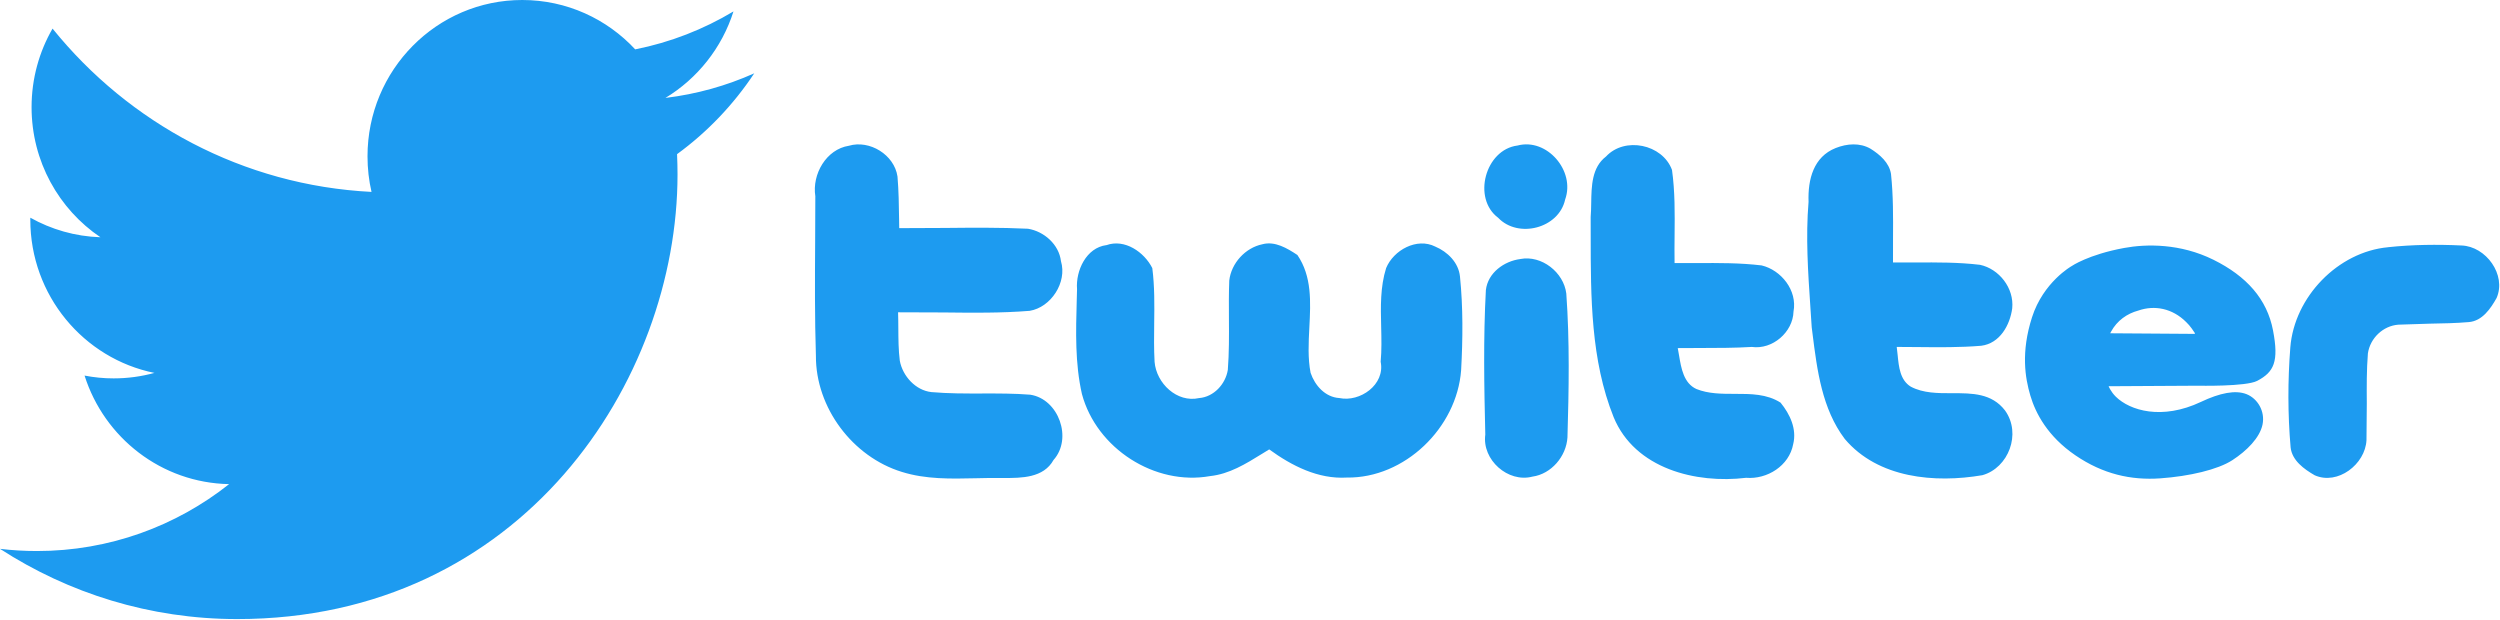
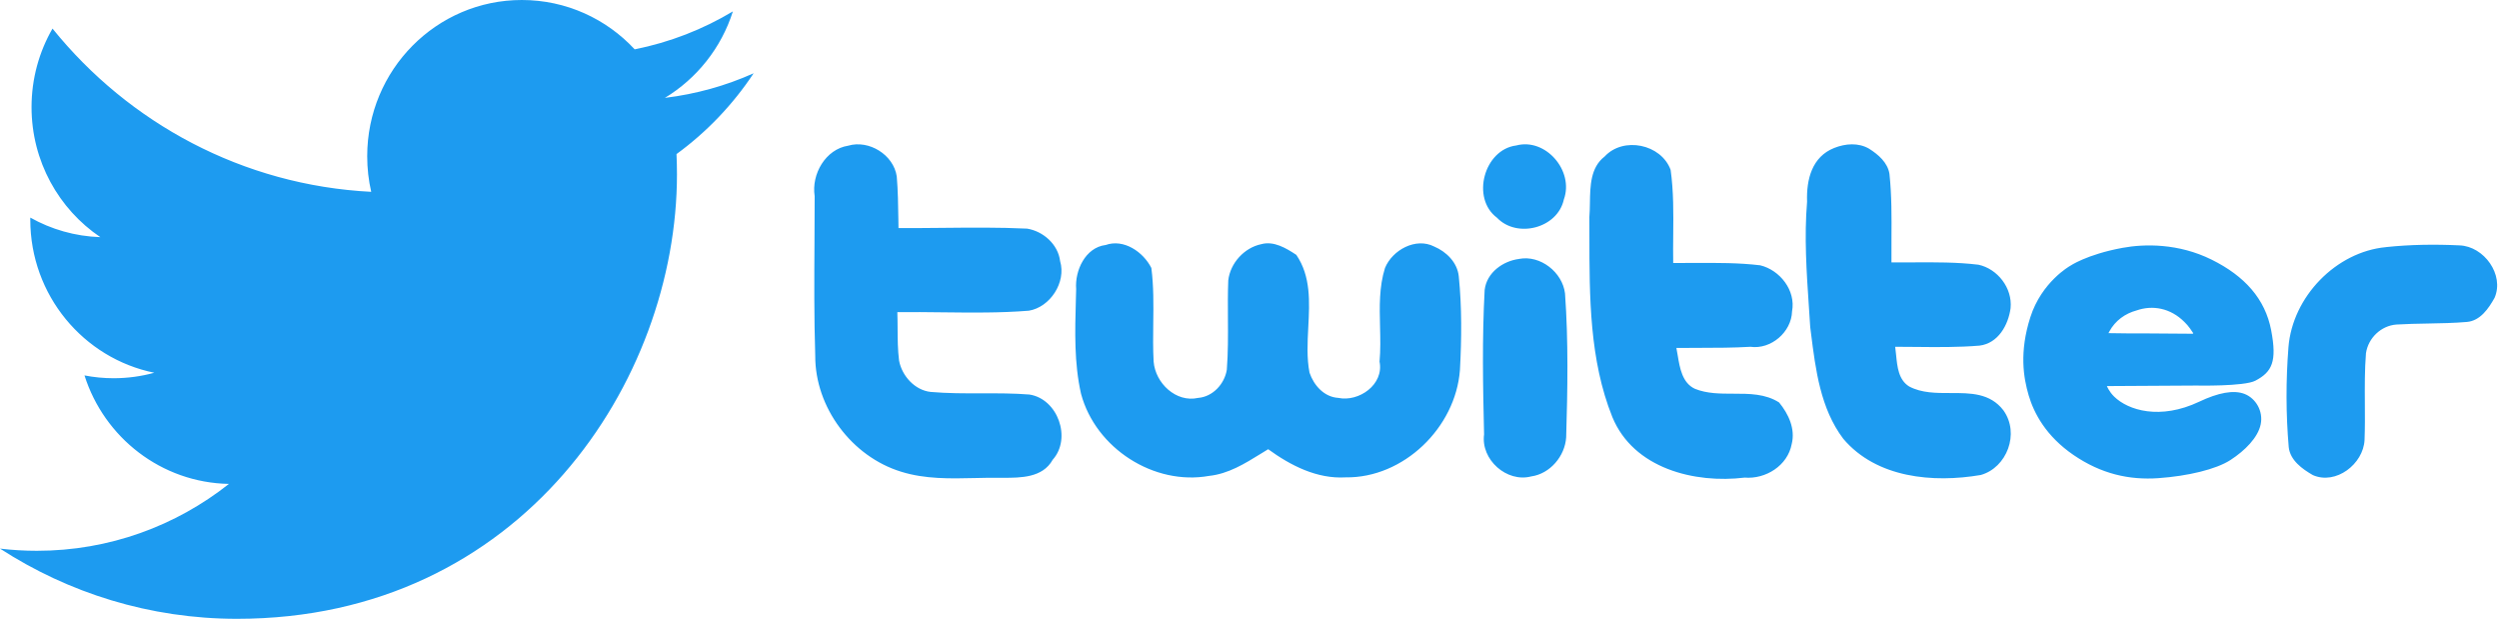
- <svg xmlns="http://www.w3.org/2000/svg" width="1054" height="261" fill="none">
-   <path fill-rule="evenodd" d="M317.989 30.914l.029-.013-.012-.012-.017.025zm0 0c-11.696 5.233-24.256 8.772-37.436 10.37 13.459-8.156 23.812-21.072 28.683-36.474-12.606 7.565-26.564 13.04-41.436 16.004C255.901 7.996 238.946 0 220.177 0c-36.029 0-65.236 29.499-65.236 65.887 0 5.154.572 10.198 1.693 15.02-54.225-2.755-102.299-28.982-134.479-68.851-5.615 9.731-8.843 21.048-8.843 33.128 0 22.856 11.522 43.03 29.025 54.84-10.694-.344-20.755-3.309-29.549-8.242-.012.271-.012.541-.012.824h0c0 31.923 22.484 58.555 52.325 64.608-5.469 1.513-11.23 2.312-17.186 2.312a64.01 64.01 0 0 1-12.265-1.181c8.295 26.178 32.386 45.233 60.948 45.762-22.338 17.677-50.462 28.207-81.033 28.207-5.262 0-10.463-.308-15.566-.923C28.867 250.089 63.165 261 100.009 261c120.009 0 185.635-100.417 185.635-187.486 0-2.854-.073-5.696-.195-8.525 12.732-9.282 23.798-20.873 32.54-34.074zm538.698 102.89c4.762-14.909 16.686-21.601 16.686-21.601s6.992-4.859 22.192-7.664c9.33-1.722 23.629-1.956 37.612 4.97 13.97 6.926 22.594 16.558 25.127 29.77 2.534 13.199.402 17.578-6.674 21.293-4.702 2.473-24.933 2.042-24.933 2.042l-37.709.222s.926 2.337 3.057 4.428c5.932 5.819 19.403 9.977 35.895 2.165 7.99-3.788 14.555-5.092 19.207-3.247s7.893 7.196 6.736 12.806c-1.157 5.597-6.65 11.083-12.74 15.032-6.078 3.949-18.051 6.778-30.365 7.652s-24.153-1.76-35.821-9.731-16.748-17.665-18.964-25.169-4.007-18.28.694-32.968zm33.3 6.077c-.11.21-.219.406-.317.615l.012.013 15.335.11 20.389.148-.134-.271h.134c-.438-.688-.889-1.353-1.352-1.98-.706-.984-1.486-1.894-2.338-2.706-5.847-5.868-13.398-7.246-20.182-4.884-4.763 1.279-9.001 4.232-11.547 8.955zM357.909 61.446c8.72-2.571 19.134 3.801 20.474 12.966.507 6.005.592 12.095.676 18.122l.055 3.652 18.98-.082c11.77-.116 23.554-.232 35.282.328 6.784 1.095 13.081 6.606 13.933 13.704 2.668 8.931-4.238 19.448-13.203 20.912-12.083.969-24.213.825-36.363.682l-19.116-.067c.081 2.283.094 4.565.108 6.843v.002.001h0 0v.001h0c.027 4.559.054 9.1.622 13.586 1.206 6.483 6.663 12.486 13.325 13.212 7.148.625 14.293.608 21.421.592 6.767-.015 13.52-.031 20.247.503 11.997 1.833 17.929 18.476 9.817 27.53-4.233 7.607-13.491 7.598-21.004 7.591h-.005c-.225 0-.449-.001-.671-.001-3.662-.064-7.355.022-11.058.107h-.001 0-.001-.001 0c-10.51.243-21.093.488-31.216-2.678-20.718-6.36-36.333-27.038-36.223-48.935-.514-16.02-.417-32.103-.321-48.155l.001-.015.076-19.106c-1.449-9.3 4.604-19.818 14.178-21.294h-.012zm347.006 10.203c-3.995-10.887-19.975-14.184-27.856-5.622h-.012c-5.952 4.59-6.077 12.381-6.194 19.593v.003c-.032 2.026-.064 4.006-.225 5.856l.013 7.965h0c.007 25.724.014 52.382 9.67 76.436 8.965 21.773 34.762 28.133 55.845 25.562 8.843.726 18.161-5.019 19.854-14.196 1.583-6.36-1.328-12.597-5.323-17.493-5.789-3.697-12.529-3.699-19.295-3.701-5.549-.002-11.114-.004-16.185-2.043-5.366-2.448-6.416-8.755-7.321-14.186l-.547-3.061 9.367-.044c7.289-.009 14.585-.018 21.874-.448 8.721 1.218 17.32-6.237 17.564-14.922 1.693-8.918-5.213-17.492-13.447-19.448-9.05-1.084-18.107-1.035-27.161-.987l-9.537.003c-.07-3.935-.031-7.88.007-11.827.089-9.183.178-18.371-1.091-27.44zm68.984-9.231c4.811-1.907 10.231-2.313 14.737.295 3.886 2.448 7.881 5.868 8.612 10.641.964 9.068.907 18.13.85 27.143l-.01 10.167 9.537-.002c9.054-.048 18.111-.097 27.161.987 8.002 1.709 14.421 9.779 13.569 18.341-.963 7.098-5.213 14.799-13.082 15.783-8.906.738-17.805.646-26.708.553l-8.906-.061c.161 1.074.272 2.223.387 3.403v.001l.001.002v.001c.488 5.01 1.03 10.58 5.544 13.347 5.241 2.776 11.383 2.767 17.462 2.759 8.387-.012 16.655-.024 22.269 7.279 7.028 9.78 1.449 24.222-9.561 27.285-19.988 3.42-43.97 1.341-58.013-15.291-9.609-12.714-11.662-29.04-13.595-44.415l-.004-.03-.005-.04-.006-.054-.324-2.563-.554-8.407c-1.001-14.813-2.003-29.627-.774-44.44-.341-9.497 2.107-18.981 11.425-22.684h-.012zm-288.09 50.607c-3.386-6.717-11.62-12.474-19.378-9.657l.012-.025c-8.477 1.095-12.972 10.752-12.363 18.588l-.124 4.591v.001c-.374 13.218-.753 26.642 2.183 39.582 6.163 22.992 30.766 38.775 54.018 34.617 8.12-.858 15.048-5.145 21.91-9.392l3.034-1.864c9.44 6.864 20.596 12.609 32.703 11.871 24.348.357 46.394-20.925 48.208-45.27.719-13.211.841-26.423-.487-39.512-.609-5.868-5.213-10.395-10.426-12.597-7.734-3.911-17.563 1.464-20.706 9.054-2.504 7.974-2.299 16.334-2.095 24.686.122 4.973.243 9.942-.207 14.827 1.937 9.669-8.721 17.123-17.441 15.29-5.932-.369-10.292-5.265-12.107-10.64-1.197-6.129-.858-12.662-.518-19.207.555-10.704 1.112-21.436-5.048-30.467-4.251-2.804-9.464-5.978-14.787-4.514-7.15 1.476-13.093 7.959-13.934 15.29-.206 5.331-.172 10.661-.139 15.982v.001h0c.046 7.255.092 14.494-.47 21.697-.962 6.003-5.931 11.391-12.107 11.871-9.317 2.091-18.038-6.225-18.769-15.291-.3-5.419-.231-10.835-.162-16.244.1-7.778.198-15.541-.8-23.268zm520.971-8.803c10.29-1.095 20.71-1.218 31.01-.726 10.29.369 19.01 12.351 14.78 22.13-2.54 4.54-6.06 9.669-11.64 10.161-5.52.473-11.05.572-16.58.671l-13.21.424c-6.42.492-11.873 5.622-12.835 12.117-.557 6.997-.511 14.039-.464 21.097v.004l-.133 15.471c-.5 10.161-12.119 19.092-21.815 14.811-4.482-2.571-9.561-6.236-10.17-11.735-1.218-14.073-1.218-28.134-.122-42.207 1.693-21.293 20.11-40.25 41.179-42.206v-.012zm-346.428 19.532c-1.084-8.931-10.414-16.275-19.378-14.553v.012c-6.785.861-13.679 5.745-14.531 13.089-1.096 20.297-.731 40.607-.244 60.917-1.449 10.641 9.574 20.42 19.866 17.726 7.99-1.107 14.287-8.574 14.774-16.521.597-20.174.962-40.484-.487-60.67zm-.487-39.636C664.237 72 652.13 58.051 639.768 61.36h-.013c-13.568 1.722-19.134 22.266-8.111 30.471 8.367 8.808 25.565 4.515 28.221-7.713z" fill="#1d9bf0" />
+ <svg xmlns="http://www.w3.org/2000/svg" width="1212" height="300" viewBox="0 0 1212 300" fill="none">
+   <path fill-rule="evenodd" clip-rule="evenodd" d="M365.505 35.534L365.538 35.519L365.524 35.505L365.505 35.534ZM365.505 35.534C352.06 41.549 337.624 45.616 322.474 47.453C337.944 38.078 349.844 23.231 355.444 5.529C340.954 14.224 324.91 20.517 307.816 23.924C294.139 9.191 274.651 0 253.077 0C211.665 0 178.093 33.907 178.093 75.732C178.093 81.656 178.751 87.454 180.039 92.996C117.711 89.829 62.454 59.683 25.466 13.857C19.012 25.041 15.302 38.05 15.302 51.935C15.302 78.206 28.546 101.395 48.664 114.969C36.372 114.573 24.808 111.166 14.7 105.496C14.686 105.807 14.686 106.118 14.686 106.443V106.443C14.686 143.135 40.53 173.747 74.83 180.704C68.544 182.443 61.922 183.362 55.076 183.362C50.246 183.362 45.556 182.896 40.978 182.005C50.512 212.094 78.204 233.996 111.033 234.604C85.358 254.923 53.032 267.026 17.892 267.026C11.844 267.026 5.866 266.673 0 265.966C33.18 287.458 72.604 300 114.953 300C252.895 300 328.326 184.578 328.326 84.498C328.326 81.218 328.242 77.952 328.102 74.7C342.737 64.031 355.456 50.708 365.505 35.534ZM984.698 153.798C990.172 136.661 1003.88 128.969 1003.88 128.969C1003.88 128.969 1011.91 123.384 1029.39 120.16C1040.11 118.181 1056.55 117.912 1072.62 125.873C1088.68 133.833 1098.59 144.904 1101.5 160.09C1104.41 175.262 1101.96 180.296 1093.83 184.566C1088.42 187.408 1065.17 186.913 1065.17 186.913L1021.83 187.168C1021.83 187.168 1022.89 189.854 1025.34 192.258C1032.16 198.946 1047.64 203.725 1066.6 194.747C1075.78 190.392 1083.33 188.893 1088.68 191.014C1094.02 193.135 1097.75 199.285 1096.42 205.733C1095.09 212.166 1088.77 218.473 1081.77 223.012C1074.79 227.55 1061.03 230.802 1046.87 231.806C1032.72 232.81 1019.11 229.784 1005.7 220.622C992.286 211.46 986.448 200.318 983.9 191.692C981.352 183.067 979.294 170.681 984.698 153.798ZM1022.88 160.968C1022.83 161.057 1022.78 161.144 1022.74 161.232C1022.69 161.317 1022.65 161.403 1022.61 161.49L1022.62 161.504C1028.48 161.617 1034.37 161.66 1040.25 161.632L1063.69 161.801L1063.53 161.49H1063.69C1063.18 160.698 1062.66 159.935 1062.13 159.214C1061.32 158.083 1060.42 157.036 1059.44 156.103C1052.72 149.358 1044.04 147.775 1036.25 150.49C1030.77 151.96 1025.9 155.354 1022.97 160.783C1022.94 160.846 1022.91 160.907 1022.88 160.968ZM411.389 70.627C421.413 67.672 433.383 74.996 434.923 85.531C435.505 92.432 435.603 99.431 435.7 106.358V106.36L435.701 106.379C435.72 107.776 435.74 109.169 435.763 110.558C443.022 110.607 450.299 110.535 457.579 110.464C471.108 110.33 484.653 110.197 498.133 110.84C505.931 112.099 513.169 118.433 514.149 126.592C517.215 136.857 509.277 148.947 498.973 150.629C485.084 151.742 471.142 151.578 457.176 151.412H457.176H457.176H457.176H457.175H457.175C449.856 151.326 442.53 151.239 435.203 151.336C435.296 153.96 435.312 156.585 435.328 159.203C435.359 164.445 435.39 169.665 436.043 174.822C437.429 182.274 443.701 189.174 451.359 190.008C459.575 190.726 467.787 190.707 475.981 190.689C483.759 190.671 491.521 190.654 499.253 191.266C513.043 193.373 519.861 212.504 510.537 222.911C505.672 231.654 495.029 231.644 486.394 231.635H486.389H486.383C486.126 231.635 485.87 231.635 485.617 231.635C481.407 231.561 477.16 231.659 472.903 231.758C460.823 232.037 448.659 232.318 437.023 228.68C413.209 221.37 395.261 197.601 395.387 172.432C394.796 154.018 394.908 135.532 395.019 117.082V117.08V117.078V117.076V117.074V117.072C395.063 109.741 395.107 102.416 395.107 95.103C393.441 84.413 400.399 72.324 411.403 70.627H411.389ZM810.247 82.355C805.655 69.841 787.287 66.052 778.229 75.893H778.215C771.374 81.169 771.229 90.124 771.096 98.413C771.058 100.743 771.021 103.02 770.837 105.148C770.85 108.184 770.851 111.238 770.852 114.302C770.86 143.869 770.868 174.512 781.967 202.159C792.271 227.186 821.923 234.497 846.157 231.541C856.321 232.376 867.031 225.772 868.977 215.224C870.797 207.914 867.451 200.745 862.859 195.118C856.205 190.868 848.457 190.866 840.68 190.863C834.303 190.861 827.906 190.859 822.077 188.515C815.909 185.702 814.702 178.452 813.662 172.209C813.458 170.984 813.26 169.797 813.033 168.691C816.62 168.649 820.209 168.644 823.8 168.64H823.801C832.179 168.63 840.564 168.62 848.943 168.125C858.967 169.525 868.851 160.957 869.131 150.974C871.077 140.723 863.139 130.867 853.675 128.619C843.272 127.374 832.862 127.43 822.455 127.486H822.454H822.454H822.453H822.453C818.799 127.505 815.145 127.525 811.493 127.488C811.413 122.968 811.457 118.435 811.501 113.9V113.899V113.897V113.896V113.895C811.603 103.34 811.706 92.778 810.247 82.355ZM889.539 71.744C895.069 69.552 901.299 69.086 906.479 72.083C910.945 74.897 915.537 78.828 916.377 84.314C917.485 94.737 917.419 105.153 917.354 115.512C917.329 119.417 917.304 123.314 917.343 127.2C920.995 127.236 924.649 127.217 928.303 127.197H928.303H928.304H928.305C938.711 127.141 949.122 127.085 959.524 128.331C968.722 130.296 976.1 139.572 975.12 149.413C974.014 157.571 969.128 166.423 960.084 167.554C949.847 168.402 939.618 168.296 929.385 168.19C925.974 168.155 922.562 168.12 919.149 168.12C919.333 169.355 919.462 170.678 919.594 172.036C920.155 177.795 920.778 184.197 925.967 187.378C931.991 190.568 939.05 190.558 946.038 190.548C955.678 190.534 965.181 190.521 971.634 198.916C979.712 210.157 973.3 226.756 960.644 230.277C937.67 234.208 910.105 231.818 893.963 212.702C882.919 198.088 880.559 179.322 878.337 161.65L878.333 161.619L878.327 161.57C878.2 160.563 878.074 159.56 877.947 158.561C877.746 155.34 877.529 152.119 877.311 148.898C876.159 131.871 875.008 114.844 876.421 97.817C876.029 86.902 878.843 76 889.553 71.744H889.539ZM558.401 129.912C554.509 122.192 545.045 115.575 536.127 118.813L536.141 118.785C526.397 120.043 521.231 131.143 521.931 140.15C521.888 141.896 521.838 143.647 521.789 145.401L521.788 145.427C521.359 160.62 520.923 176.051 524.297 190.925C531.381 217.352 559.661 235.493 586.387 230.714C595.721 229.728 603.683 224.8 611.571 219.919L611.572 219.919C612.734 219.199 613.895 218.481 615.059 217.776C625.909 225.666 638.733 232.269 652.649 231.421C680.634 231.831 705.974 207.369 708.06 179.387C708.886 164.201 709.026 149.015 707.5 133.971C706.8 127.226 701.508 122.023 695.516 119.492C686.626 114.995 675.328 121.174 671.716 129.898C668.838 139.063 669.073 148.672 669.308 158.273C669.448 163.988 669.588 169.701 669.071 175.315C671.297 186.428 659.047 194.997 649.023 192.89C642.205 192.466 637.193 186.839 635.107 180.659C633.731 173.616 634.121 166.105 634.511 158.583C635.149 146.28 635.79 133.944 628.709 123.564C623.823 120.34 617.831 116.692 611.713 118.375C603.495 120.071 596.663 127.523 595.697 135.95C595.46 142.076 595.499 148.201 595.537 154.318V154.322V154.323C595.59 162.662 595.643 170.982 594.997 179.26C593.891 186.16 588.179 192.353 581.081 192.904C570.371 195.308 560.347 185.75 559.507 175.329C559.163 169.101 559.242 162.875 559.321 156.658V156.656C559.435 147.716 559.549 138.795 558.401 129.912ZM1157.22 119.794C1169.05 118.536 1181.02 118.394 1192.86 118.96C1204.69 119.384 1214.72 133.156 1209.85 144.397C1206.93 149.614 1202.89 155.511 1196.48 156.076C1190.12 156.62 1183.77 156.733 1177.41 156.847C1172.35 156.937 1167.29 157.028 1162.23 157.335C1154.85 157.9 1148.58 163.797 1147.48 171.262C1146.84 179.304 1146.89 187.398 1146.94 195.512V195.515C1146.98 201.437 1147.02 207.369 1146.79 213.299C1146.22 224.979 1132.86 235.244 1121.72 230.323C1116.56 227.368 1110.73 223.155 1110.03 216.834C1108.63 200.658 1108.63 184.497 1109.89 168.321C1111.83 143.845 1133 122.056 1157.22 119.808V119.794ZM759.025 142.245C757.779 131.979 747.055 123.538 736.751 125.517V125.532C728.953 126.521 721.029 132.135 720.049 140.576C718.789 163.906 719.209 187.251 719.769 210.595C718.103 222.826 730.773 234.067 742.603 230.971C751.787 229.698 759.025 221.115 759.585 211.981C760.271 188.792 760.691 165.448 759.025 142.245ZM758.465 96.687C763.491 82.759 749.575 66.725 735.365 70.528H735.351C719.755 72.508 713.357 96.121 726.027 105.552C735.645 115.676 755.413 110.741 758.465 96.687Z" fill="#1D9BF0" />
</svg>
